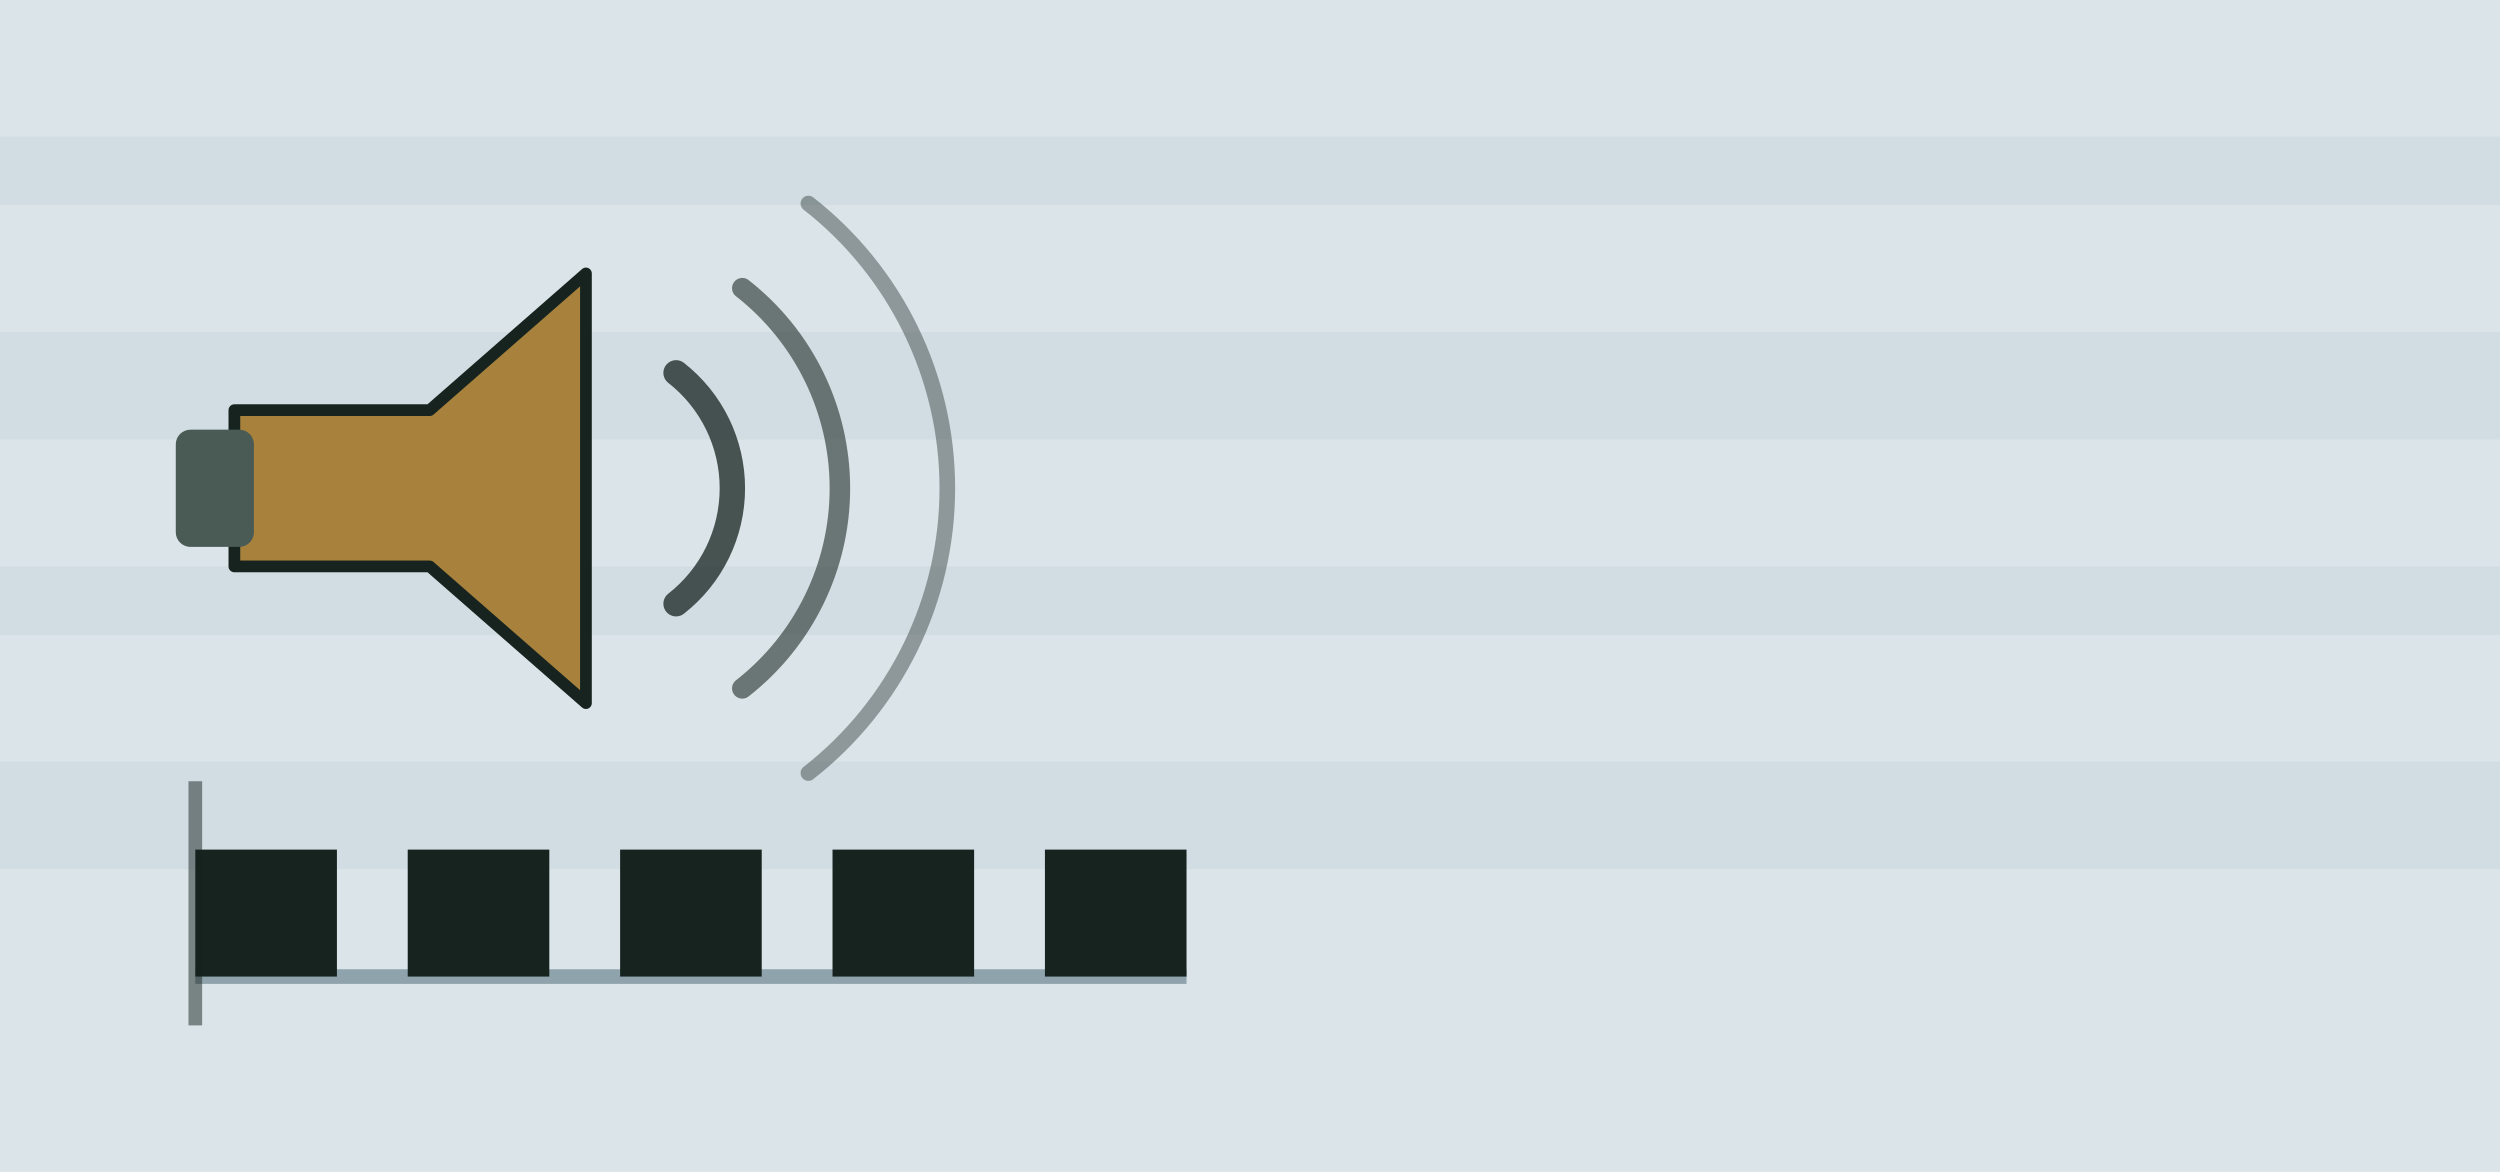
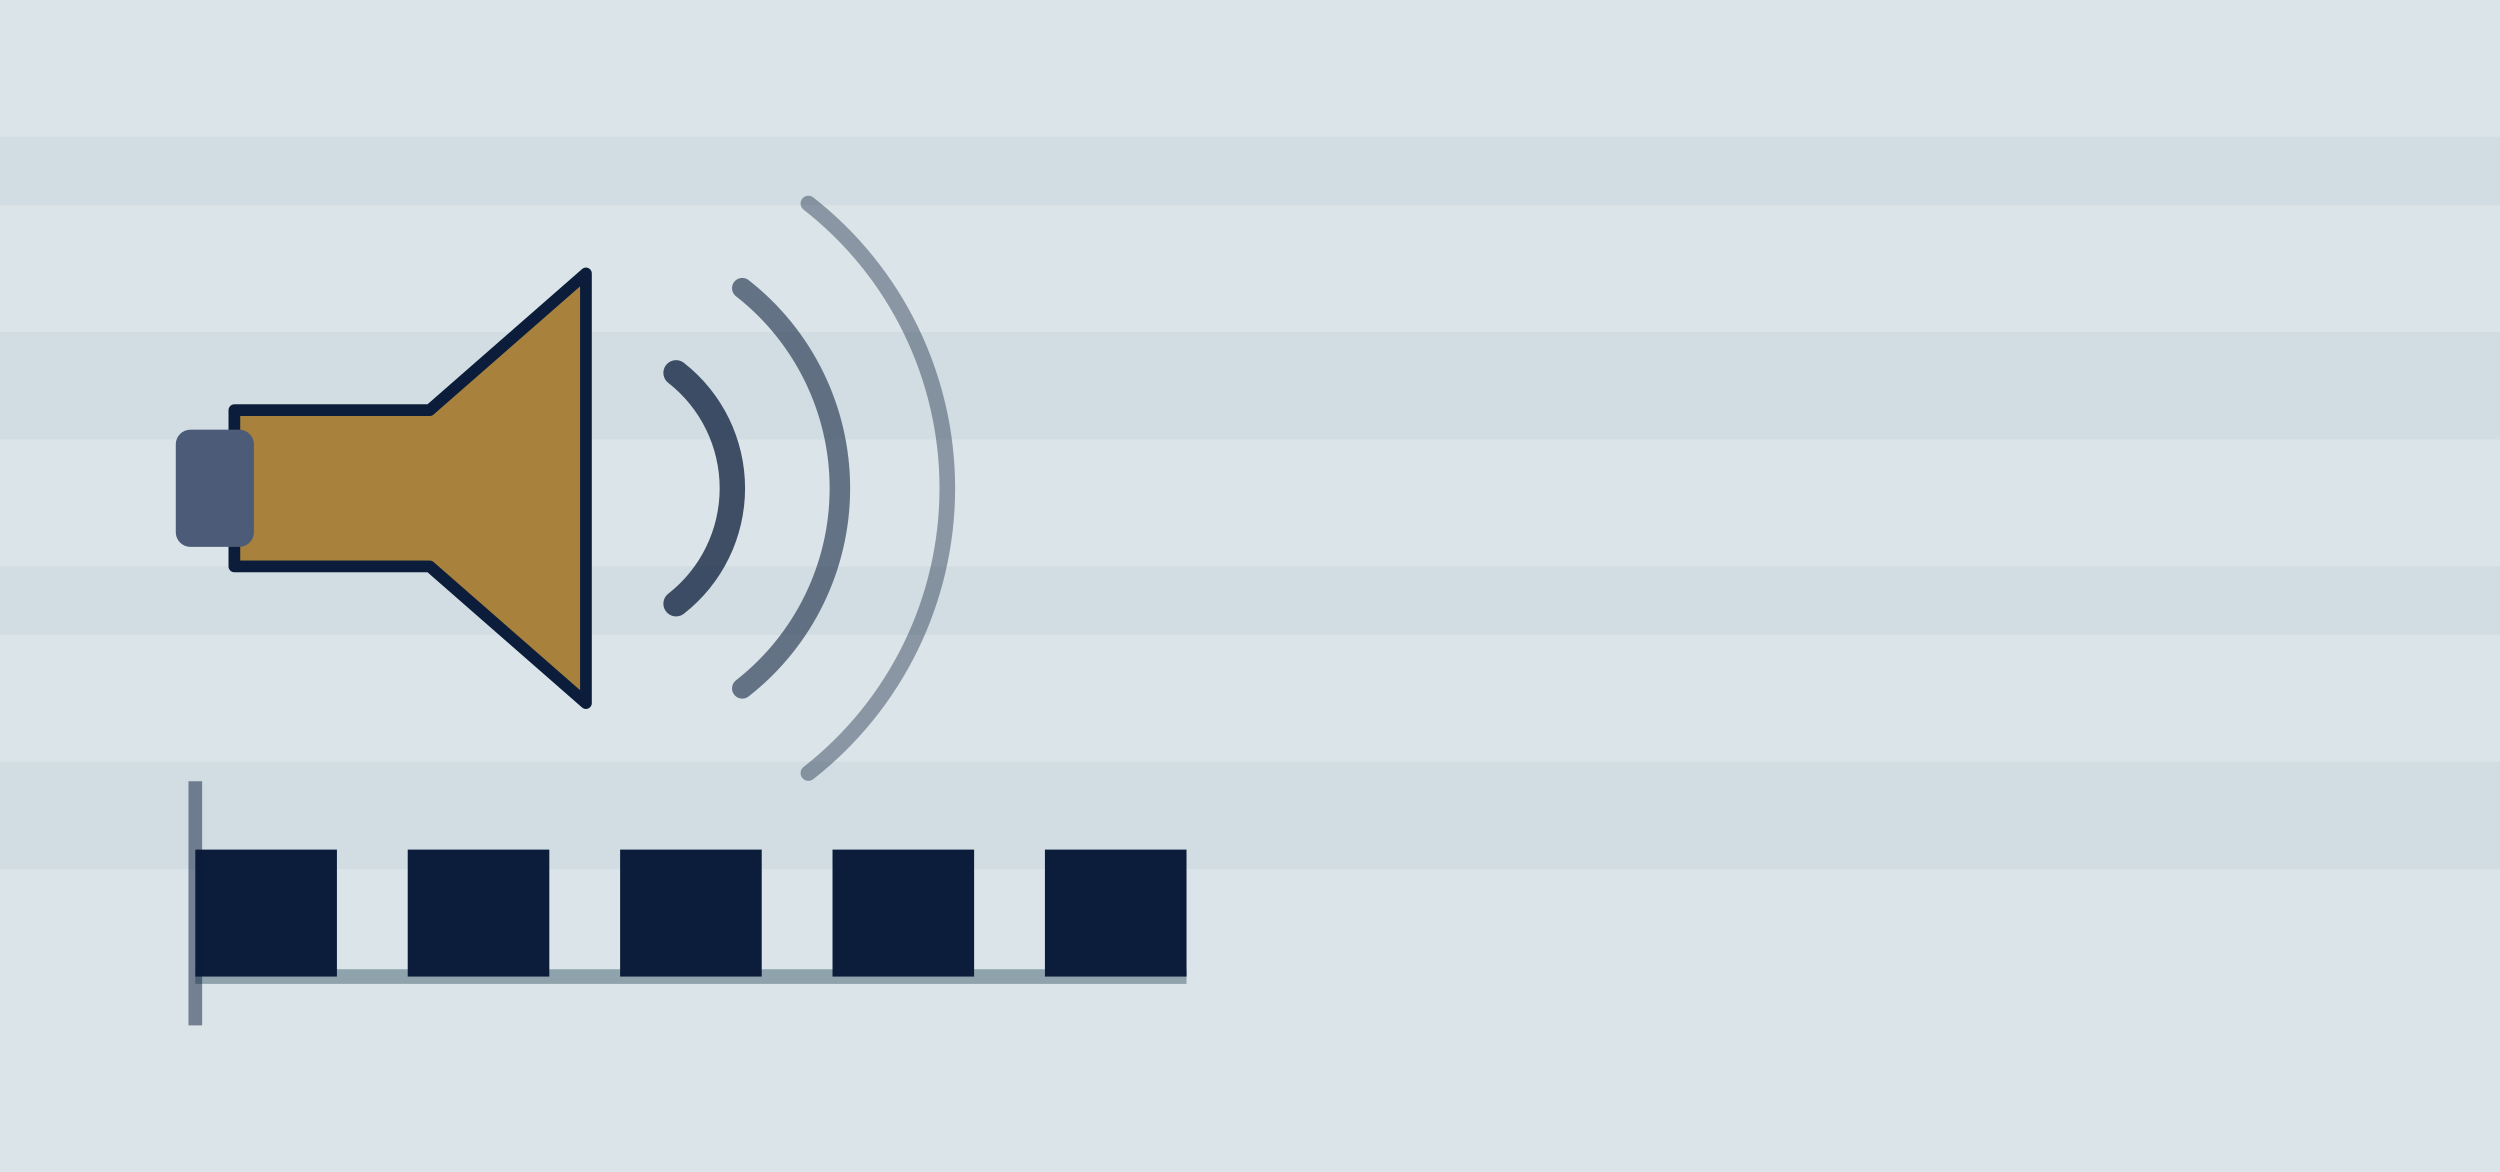
<svg xmlns="http://www.w3.org/2000/svg" viewBox="0 0 256 120" width="256" height="120" role="img">
  <style>.son{opacity:1;animation:avertissementdoute-son 8.2s step-end infinite}@keyframes avertissementdoute-son{0%{opacity:1}12.2%{opacity:0}18.29%{opacity:1}30.49%{opacity:0}36.59%{opacity:1}48.78%{opacity:0}54.88%{opacity:1}67.07%{opacity:0}73.17%{opacity:1}85.37%{opacity:0}100%{opacity:0}}@keyframes propagation{from{transform:scale(0.62);opacity:0.95}to{transform:scale(1.12);opacity:0.1}}.onde{transform-box:view-box;transform-origin:60px 50px;animation:propagation 1.05s linear infinite}.curseur{transform-box:view-box;animation:avertissementdoute-balayage 8.2s linear infinite}@keyframes avertissementdoute-balayage{from{transform:translateX(0)}to{transform:translateX(101.50px)}}@media (prefers-reduced-motion:reduce){.son,.onde{animation:none}.son{opacity:1}.curseur{display:none}}</style>
  <rect width="256" height="120" fill="#dbe4e8" />
  <rect x="0" y="14" width="256" height="7" fill="#c9d6dc" fill-opacity="0.55" />
  <rect x="0" y="34" width="256" height="11" fill="#c9d6dc" fill-opacity="0.55" />
  <rect x="0" y="58" width="256" height="7" fill="#c9d6dc" fill-opacity="0.55" />
  <rect x="0" y="78" width="256" height="11" fill="#c9d6dc" fill-opacity="0.55" />
  <g class="son">
    <g class="onde">
-       <path d="M69.23,38.18 A15,15 0 0 1 69.23,61.82" fill="none" stroke="#16231f" stroke-width="2.6" stroke-linecap="round" stroke-opacity="0.75" />
-       <path d="M76.01,29.51 A26,26 0 0 1 76.01,70.49" fill="none" stroke="#16231f" stroke-width="2.1" stroke-linecap="round" stroke-opacity="0.57" />
-       <path d="M82.78,20.84 A37,37 0 0 1 82.78,79.16" fill="none" stroke="#16231f" stroke-width="1.6" stroke-linecap="round" stroke-opacity="0.39" />
+       <path d="M69.23,38.18 A15,15 0 0 1 69.23,61.82" fill="none" stroke="#0b1d3a" stroke-width="2.6" stroke-linecap="round" stroke-opacity="0.75" />
+       <path d="M76.01,29.51 A26,26 0 0 1 76.01,70.49" fill="none" stroke="#0b1d3a" stroke-width="2.1" stroke-linecap="round" stroke-opacity="0.57" />
+       <path d="M82.78,20.84 A37,37 0 0 1 82.78,79.16" fill="none" stroke="#0b1d3a" stroke-width="1.6" stroke-linecap="round" stroke-opacity="0.39" />
    </g>
  </g>
-   <path d="M24,42 L44,42 L60,28 L60,72 L44,58 L24,58 Z" fill="#a8823c" stroke="#16231f" stroke-width="1.2" stroke-linejoin="round" />
-   <rect x="18" y="44" width="8" height="12" rx="1.5" fill="#4a5a54" />
+   <path d="M24,42 L44,42 L60,28 L60,72 L44,58 L24,58 Z" fill="#a8823c" stroke="#0b1d3a" stroke-width="1.2" stroke-linejoin="round" />
+   <rect x="18" y="44" width="8" height="12" rx="1.5" fill="#4c5c78" />
  <line x1="20" y1="100" x2="121.50" y2="100" stroke="#8fa3ac" stroke-width="1.5" />
-   <rect x="20.00" y="87" width="14.50" height="13" fill="#16231f" />
-   <rect x="41.75" y="87" width="14.50" height="13" fill="#16231f" />
-   <rect x="63.50" y="87" width="14.50" height="13" fill="#16231f" />
-   <rect x="85.25" y="87" width="14.50" height="13" fill="#16231f" />
-   <rect x="107.00" y="87" width="14.50" height="13" fill="#16231f" />
+   <rect x="20.00" y="87" width="14.50" height="13" fill="#0b1d3a" />
+   <rect x="41.75" y="87" width="14.50" height="13" fill="#0b1d3a" />
+   <rect x="63.50" y="87" width="14.50" height="13" fill="#0b1d3a" />
+   <rect x="85.25" y="87" width="14.50" height="13" fill="#0b1d3a" />
+   <rect x="107.00" y="87" width="14.50" height="13" fill="#0b1d3a" />
  <g class="curseur">
-     <line x1="20" y1="80" x2="20" y2="105" stroke="#16231f" stroke-width="1.4" stroke-opacity="0.5" />
+     <line x1="20" y1="80" x2="20" y2="105" stroke="#0b1d3a" stroke-width="1.4" stroke-opacity="0.5" />
  </g>
</svg>
